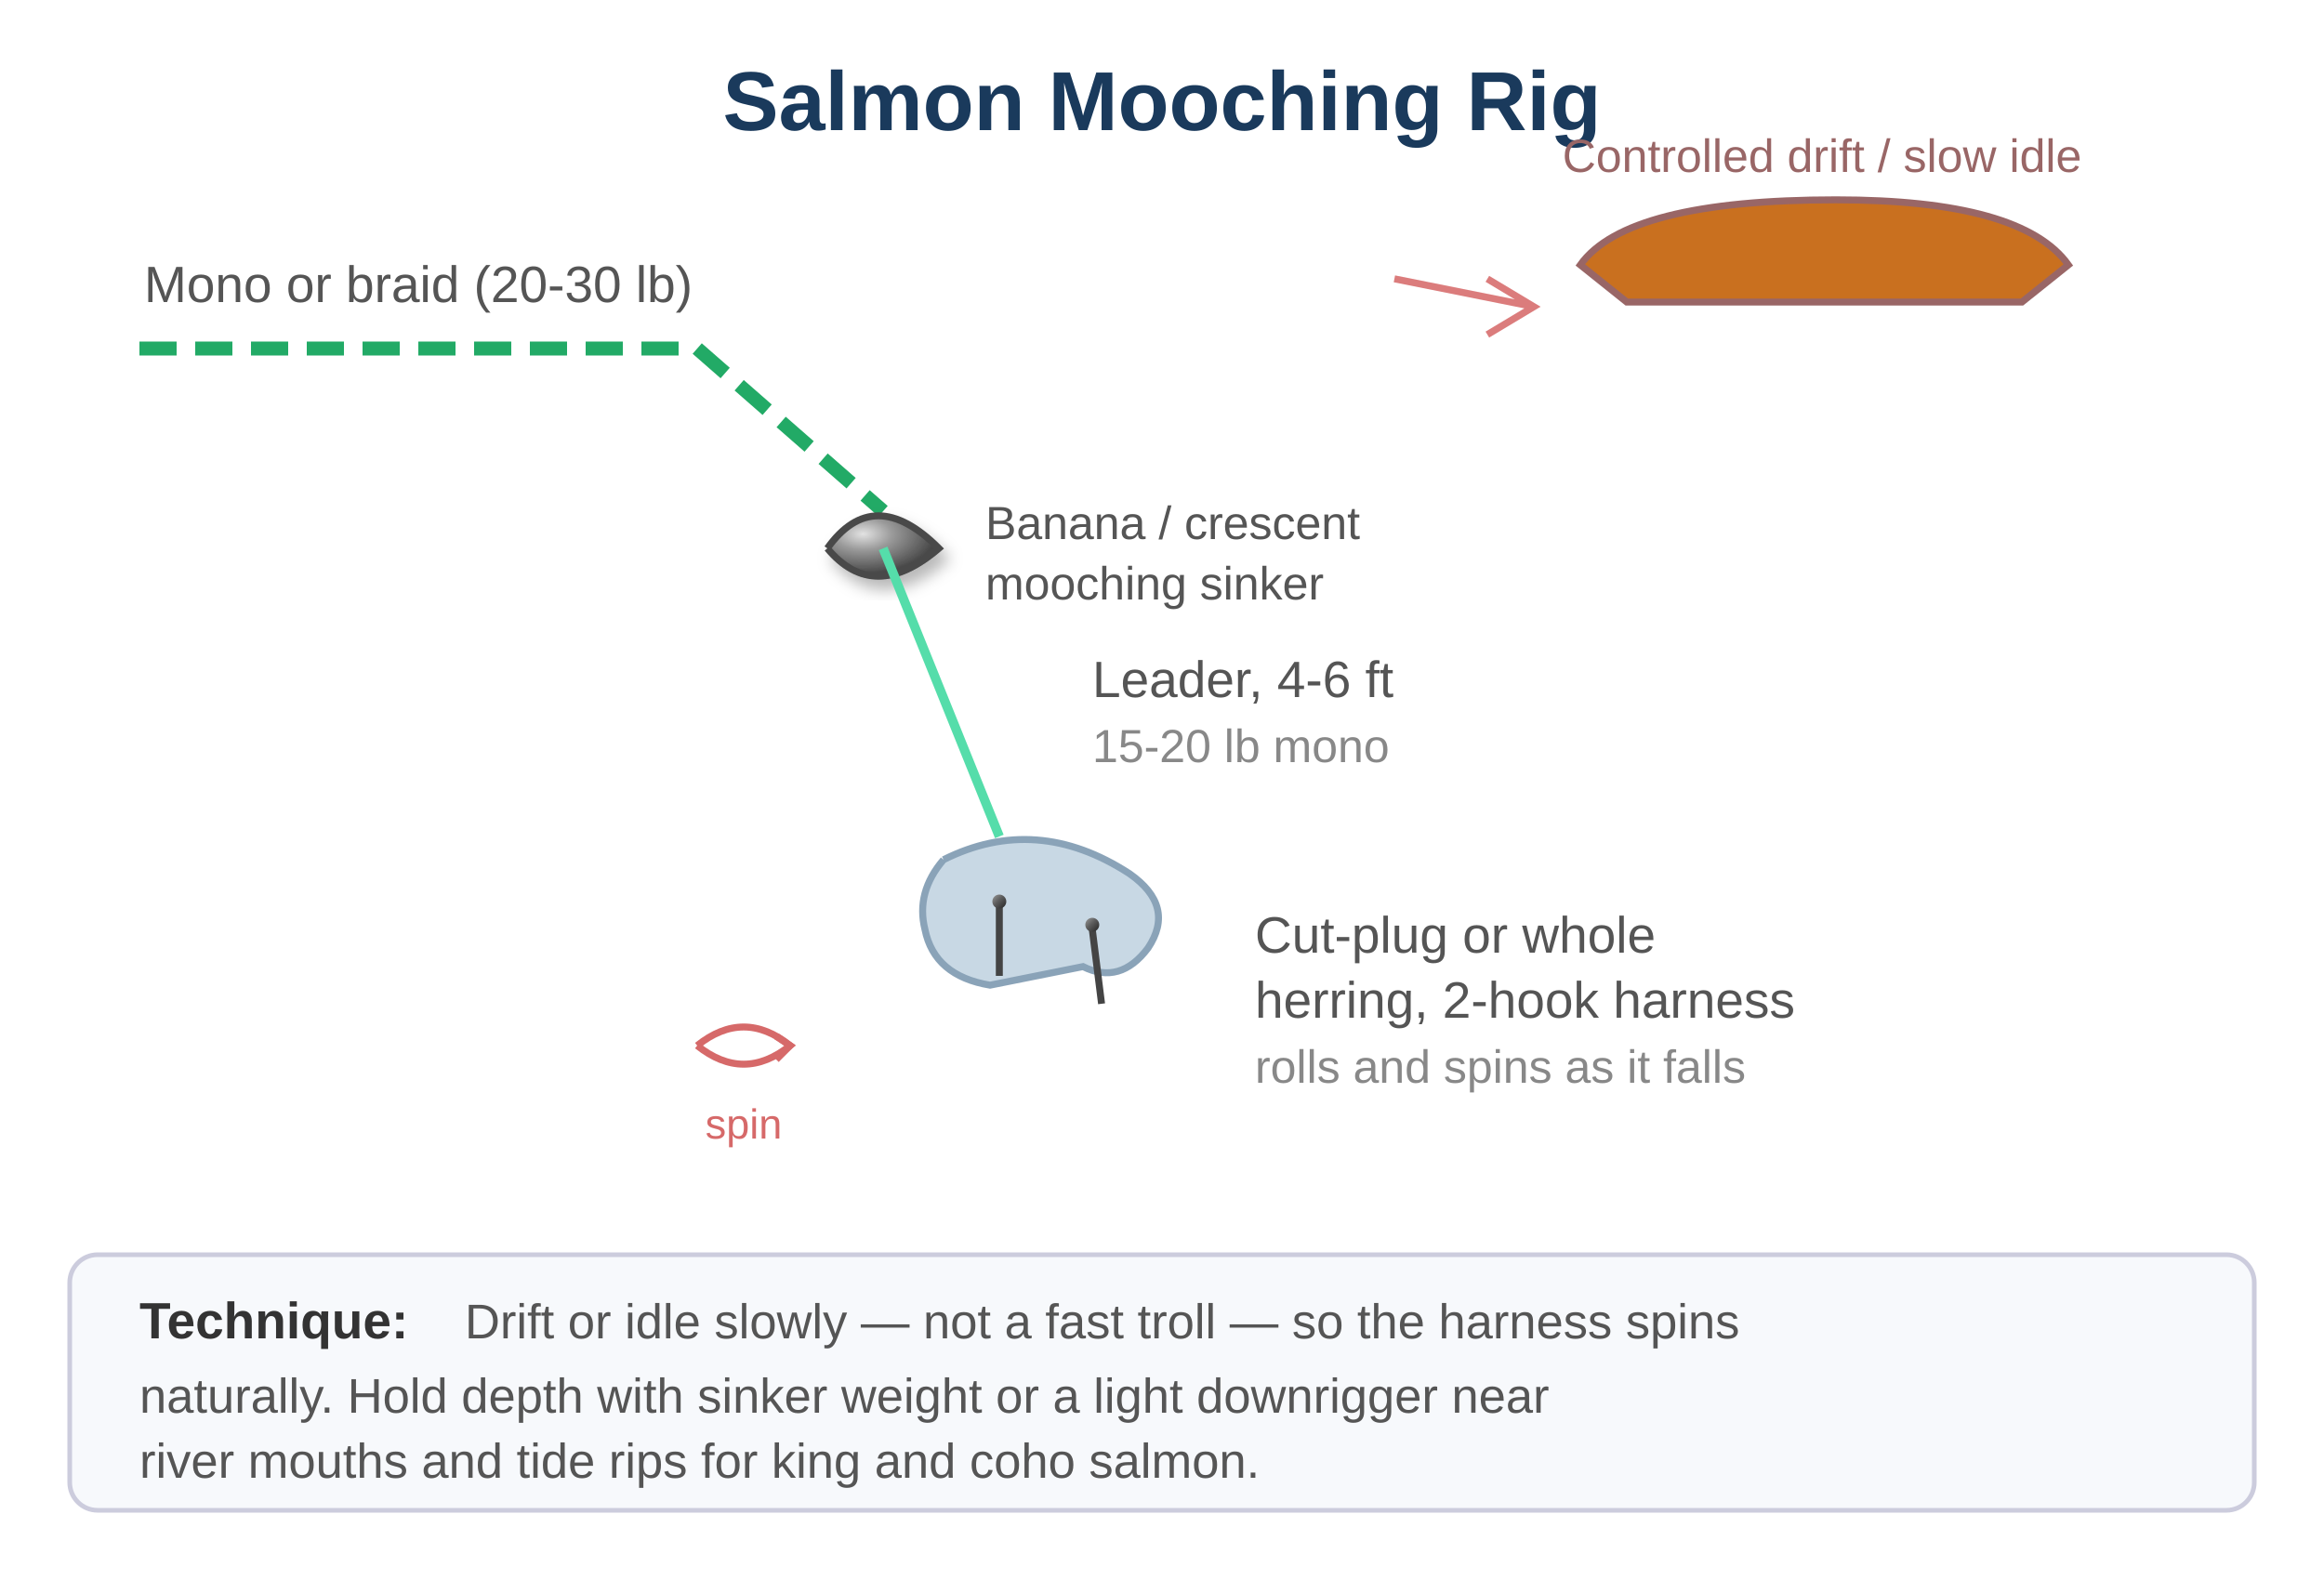
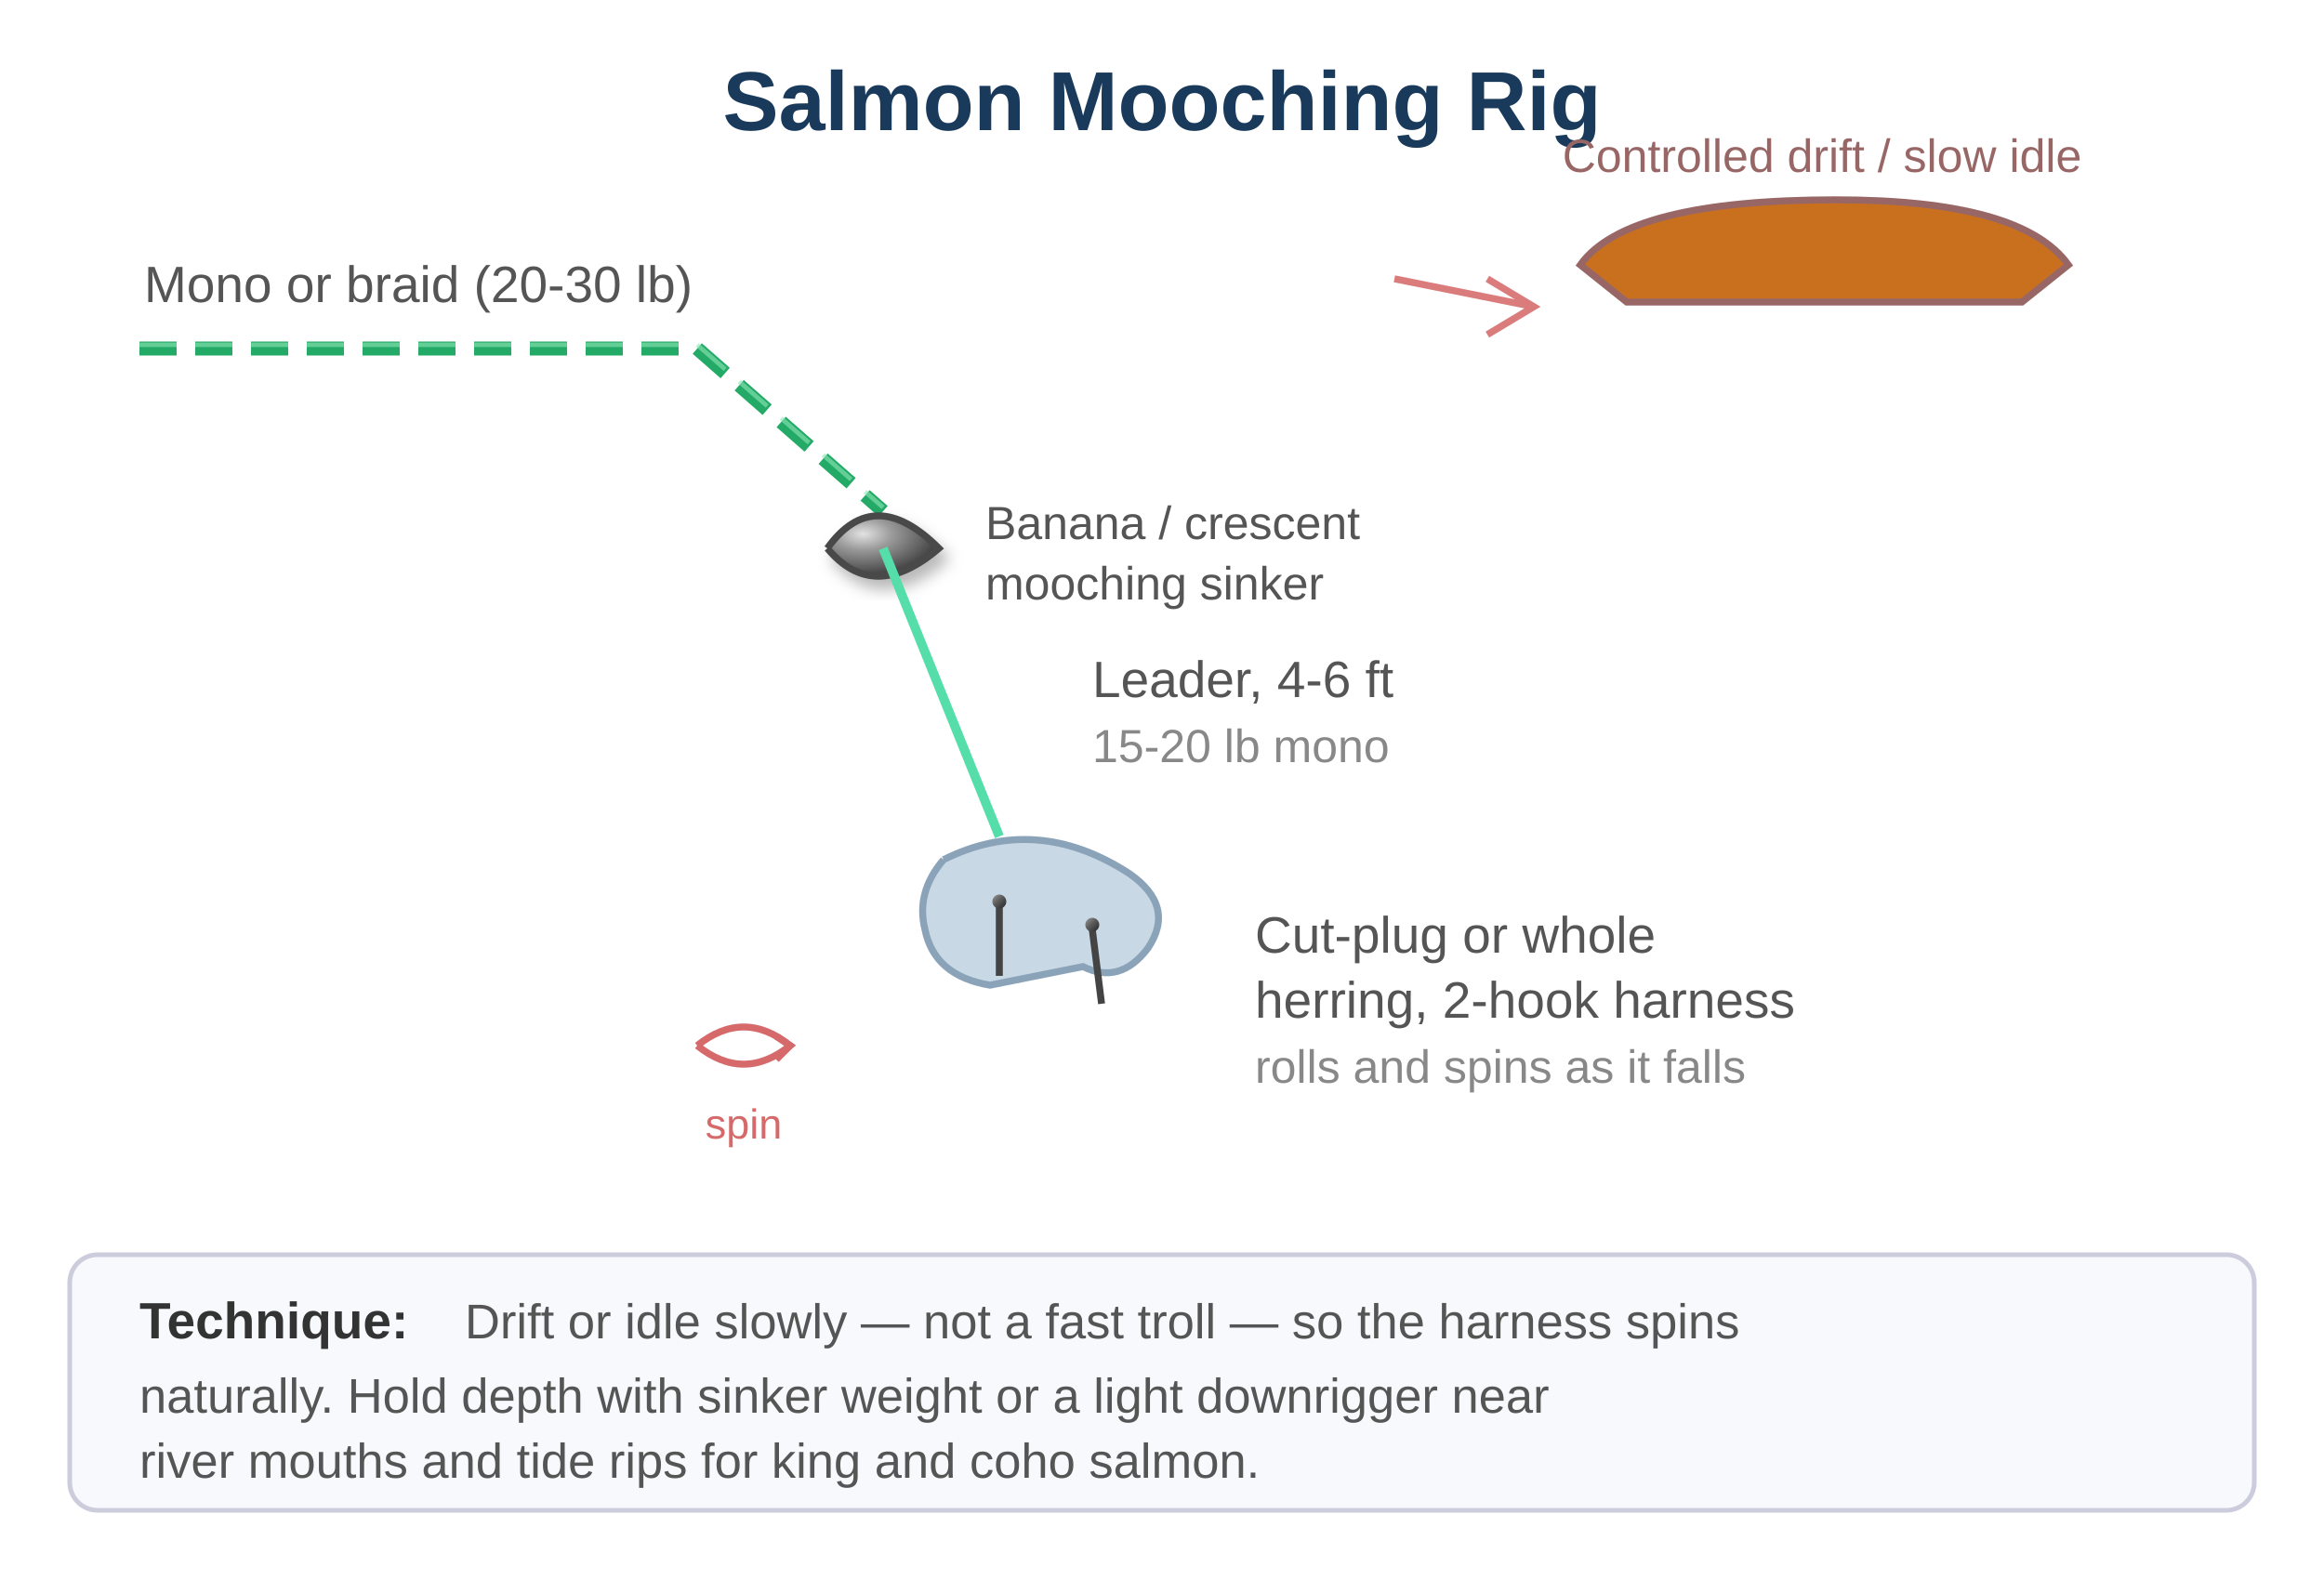
<svg xmlns="http://www.w3.org/2000/svg" viewBox="0 0 500 340" font-family="Arial, sans-serif">
+   <defs>
+     <radialGradient id="baitGrad" cx="35%" cy="30%" r="75%">
+       <stop offset="0%" stop-color="#ffe4c4" />
+       <stop offset="45%" stop-color="#e8b48a" />
+       <stop offset="100%" stop-color="#b5794a" />
+     </radialGradient>
+     <filter id="glossBlur" x="-60%" y="-60%" width="220%" height="220%">
+       <feGaussianBlur stdDeviation="1.1" />
+     </filter>
+   </defs>
  <defs>
    <linearGradient id="steelGrad" x1="0%" y1="0%" x2="100%" y2="100%">
      <stop offset="0%" stop-color="#f2f2f2" />
      <stop offset="35%" stop-color="#b8b8b8" />
      <stop offset="70%" stop-color="#6e6e6e" />
      <stop offset="100%" stop-color="#3d3d3d" />
    </linearGradient>
    <linearGradient id="steelGradDark" x1="0%" y1="0%" x2="100%" y2="100%">
      <stop offset="0%" stop-color="#9a9a9a" />
      <stop offset="45%" stop-color="#5c5c5c" />
      <stop offset="100%" stop-color="#242424" />
    </linearGradient>
    <radialGradient id="leadGrad" cx="32%" cy="30%" r="75%">
      <stop offset="0%" stop-color="#e2e2e2" />
      <stop offset="35%" stop-color="#9a9a9a" />
      <stop offset="75%" stop-color="#5c5c5c" />
      <stop offset="100%" stop-color="#333333" />
    </radialGradient>
    <filter id="softShadow" x="-40%" y="-40%" width="180%" height="180%">
      <feDropShadow dx="1.4" dy="2.2" stdDeviation="1.6" flood-color="#000000" flood-opacity="0.28" />
    </filter>
  </defs>
  <text x="250" y="28" text-anchor="middle" font-size="18" font-weight="bold" fill="#1a3a5c">Salmon Mooching Rig</text>
  <g transform="translate(340, 45)">
    <path d="M0 12 Q10 -2 55 -2 Q95 -2 105 12 L95 20 L10 20 Z" fill="#c9701f" stroke="#966" stroke-width="1.5" />
    <text x="52" y="-8" text-anchor="middle" font-size="10" fill="#966">Controlled drift / slow idle</text>
  </g>
  <path d="M300 60 L330 66 M320 60 L330 66 L320 72" fill="none" stroke="#c44" stroke-width="1.5" opacity="0.7" />
  <line x1="30" y1="75" x2="150" y2="75" stroke="#2a6" stroke-width="3" stroke-dasharray="8,4" />
+   <line x1="30" y1="74.2" x2="150" y2="74.2" stroke="#8fe6b8" stroke-width="0.96" stroke-dasharray="8,4" opacity="0.6" />
  <text x="90" y="65" text-anchor="middle" font-size="11" fill="#555">Mono or braid (20-30 lb)</text>
  <line x1="150" y1="75" x2="190" y2="110" stroke="#2a6" stroke-width="3" stroke-dasharray="8,4" />
+   <line x1="150" y1="74.2" x2="190" y2="109.2" stroke="#8fe6b8" stroke-width="0.96" stroke-dasharray="8,4" opacity="0.6" />
  <g transform="translate(178, 110)">
    <path d="M0 8 Q10 -6 24 8 Q10 20 0 8" fill="url(#leadGrad)" stroke="#4a4a4a" stroke-width="1.5" filter="url(#softShadow)" />
    <text x="34" y="6" font-size="10" fill="#555">Banana / crescent</text>
    <text x="34" y="19" font-size="10" fill="#555">mooching sinker</text>
  </g>
  <line x1="190" y1="118" x2="215" y2="180" stroke="#5da" stroke-width="2" />
  <text x="235" y="150" font-size="11" fill="#555">Leader, 4-6 ft</text>
  <text x="235" y="164" font-size="10" fill="#888">15-20 lb mono</text>
  <g transform="translate(195, 180)">
    <path d="M8 5 Q28 -5 48 8 Q58 15 52 24 Q46 32 38 28 L18 32 Q6 30 4 20 Q2 12 8 5" fill="#c8d8e4" stroke="#8aa3b8" stroke-width="1.5" />
    <line x1="20" y1="15" x2="20" y2="30" stroke="#444" stroke-width="1.5" />
    <circle cx="20" cy="14" r="1.5" fill="url(#steelGradDark)" />
    <line x1="40" y1="20" x2="42" y2="36" stroke="#444" stroke-width="1.5" />
    <circle cx="40" cy="19" r="1.5" fill="url(#steelGradDark)" />
  </g>
  <text x="270" y="205" font-size="11" fill="#555">Cut-plug or whole</text>
  <text x="270" y="219" font-size="11" fill="#555">herring, 2-hook harness</text>
  <text x="270" y="233" font-size="10" fill="#888">rolls and spins as it falls</text>
  <g transform="translate(150, 225)" opacity="0.8">
    <path d="M0 0 Q10 -8 20 0 Q10 8 0 0" fill="none" stroke="#c44" stroke-width="1.5" />
    <path d="M17 -2 L20 0 L17 3" fill="none" stroke="#c44" stroke-width="1.5" />
    <text x="10" y="20" text-anchor="middle" font-size="9" fill="#c44">spin</text>
  </g>
  <rect x="15" y="270" width="470" height="55" rx="6" fill="#f7f9fc" stroke="#ccd" stroke-width="1" />
  <text x="30" y="288" font-size="11" fill="#333" font-weight="bold">Technique:</text>
  <text x="100" y="288" font-size="10.5" fill="#555">Drift or idle slowly — not a fast troll — so the harness spins</text>
  <text x="30" y="304" font-size="10.5" fill="#555">naturally. Hold depth with sinker weight or a light downrigger near</text>
  <text x="30" y="318" font-size="10.5" fill="#555">river mouths and tide rips for king and coho salmon.</text>
</svg>
